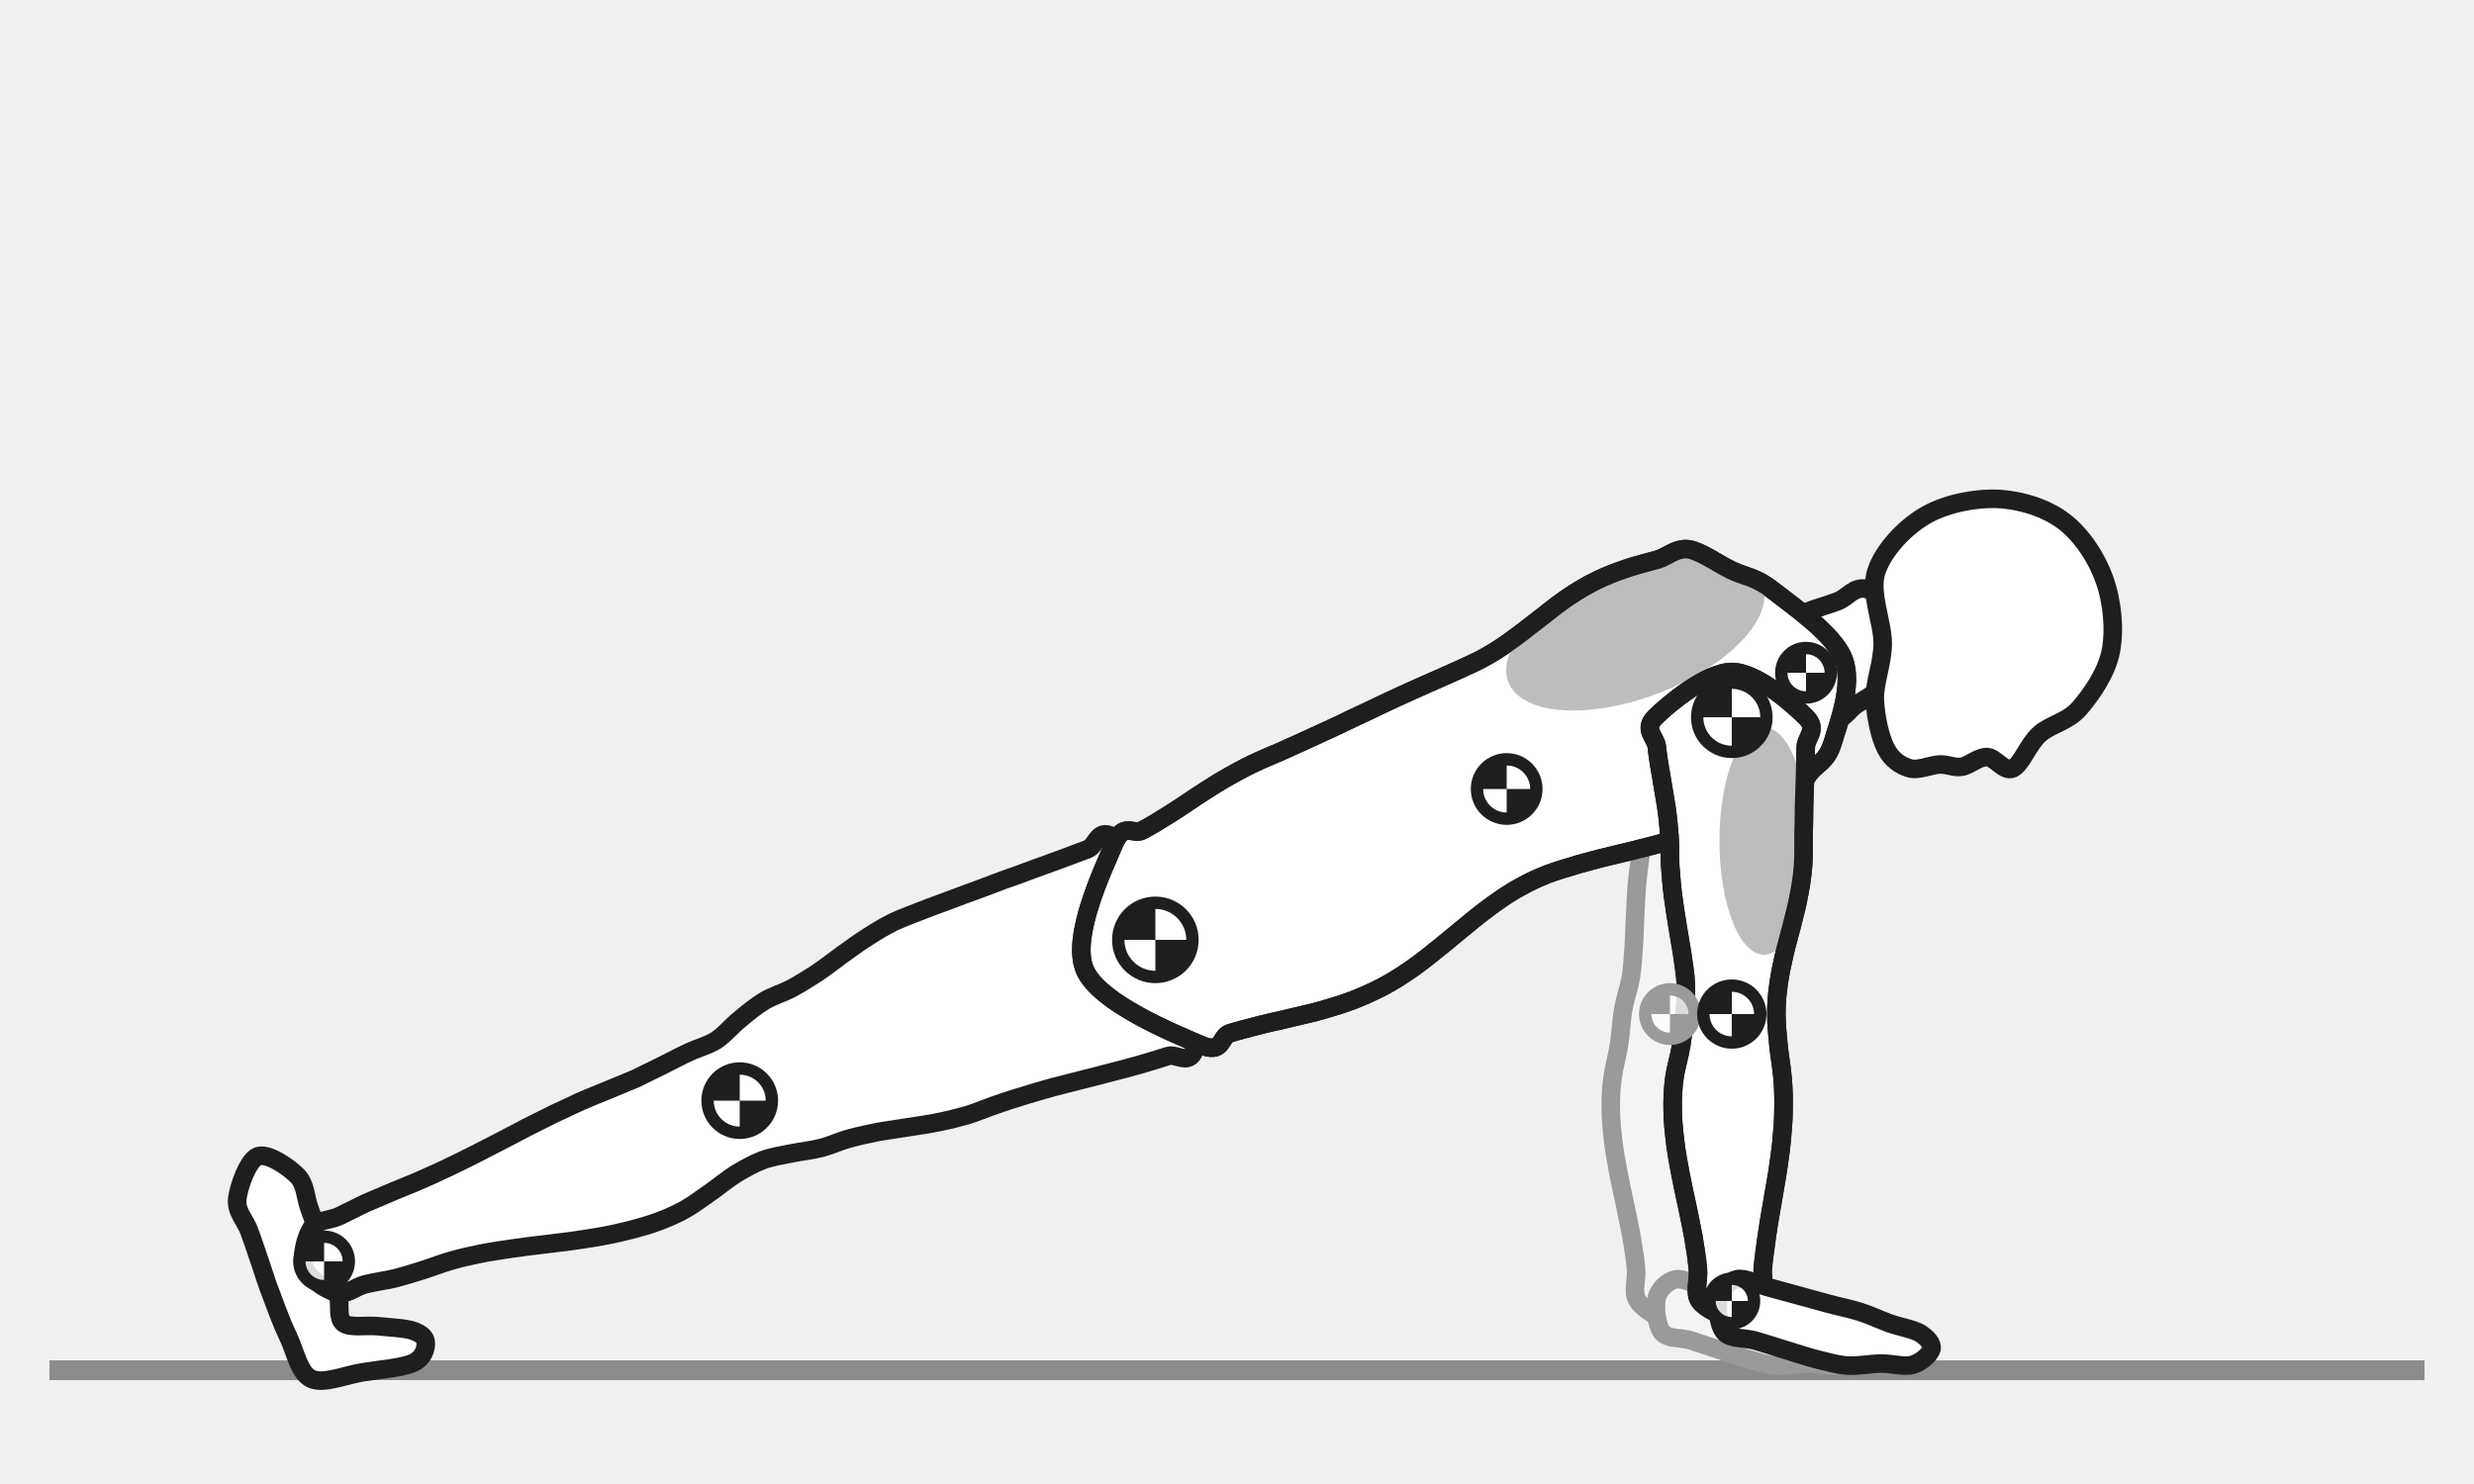
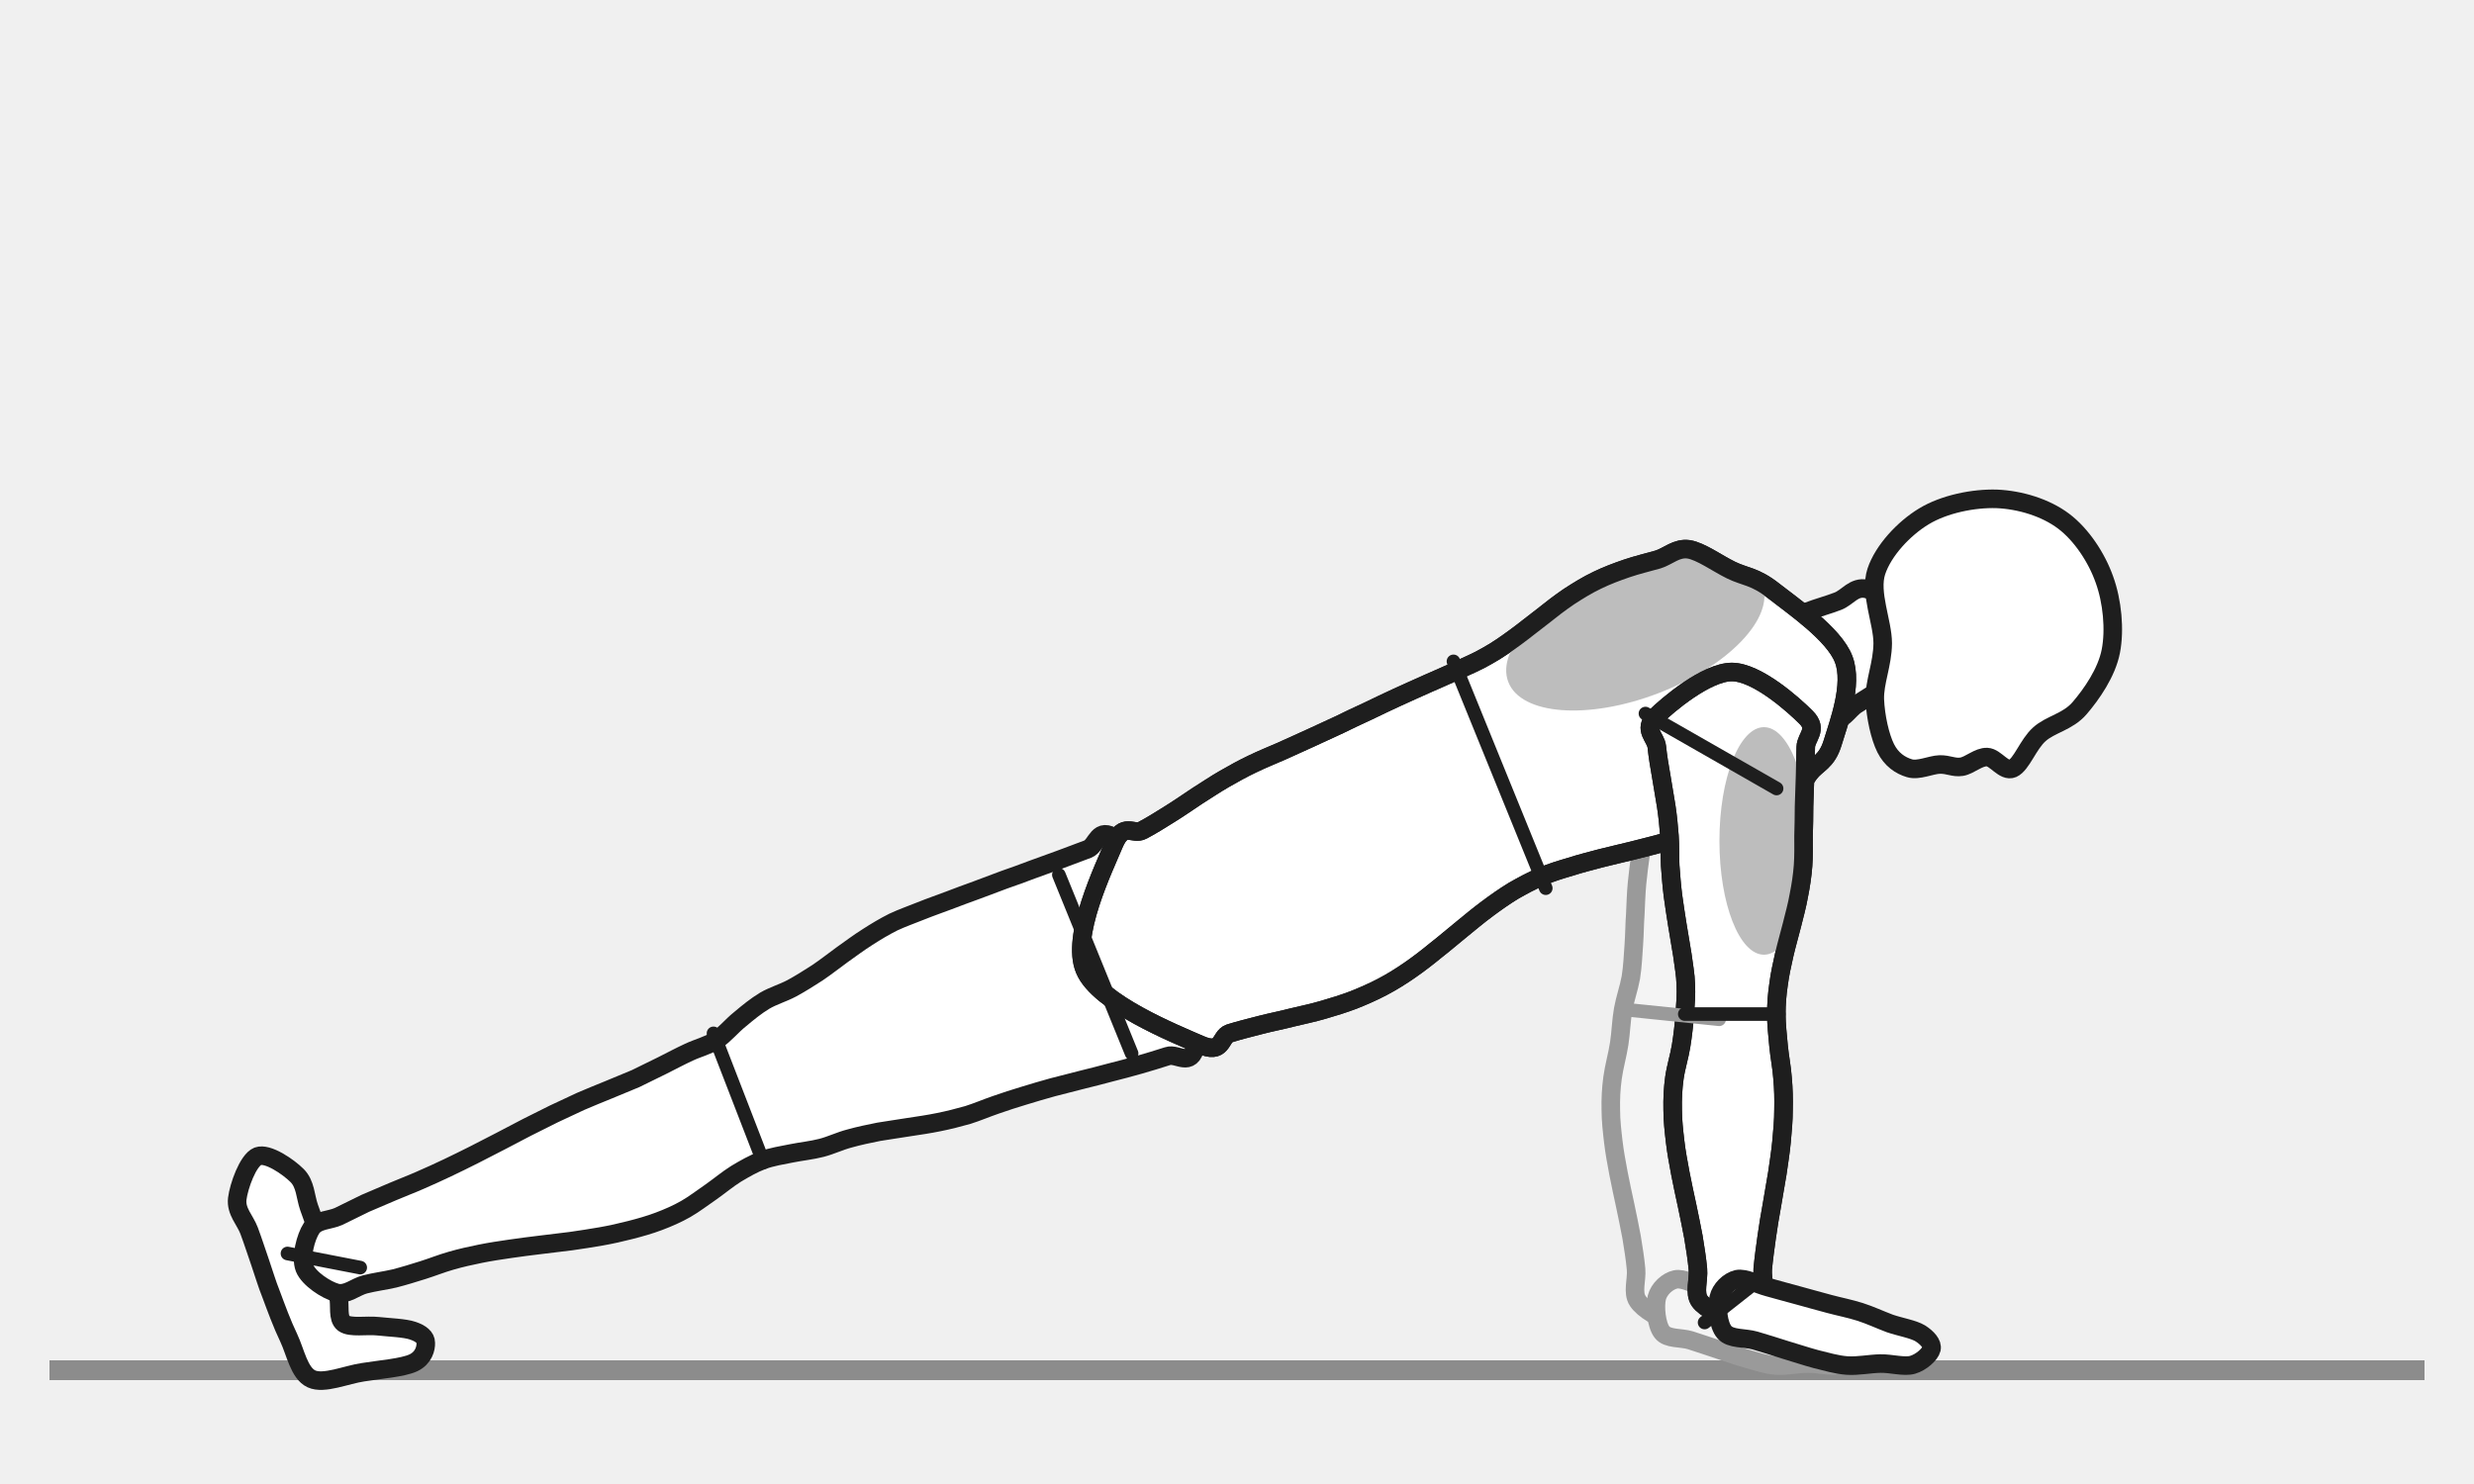
<svg xmlns="http://www.w3.org/2000/svg" viewBox="0 0 100 60" role="img" aria-label="腕立て伏せ 上の姿勢">
  <defs>
    <clipPath id="pu1c1">
      <path d="M74.07 30.05 C73.83 30.81 73.45 30.86 73.14 31.26 C72.83 31.67 72.58 32.21 72.22 32.48 C71.86 32.75 71.39 32.75 70.98 32.88 C70.56 33.01 70.14 33.11 69.73 33.24 C69.31 33.38 68.91 33.54 68.50 33.68 C68.09 33.82 67.67 33.95 67.26 34.06 C66.84 34.18 66.41 34.28 65.99 34.39 C65.56 34.50 65.13 34.59 64.71 34.70 C64.30 34.81 63.89 34.91 63.49 35.04 C63.08 35.16 62.68 35.28 62.29 35.45 C61.90 35.61 61.54 35.81 61.17 36.02 C60.81 36.24 60.47 36.48 60.12 36.74 C59.77 37.00 59.42 37.29 59.08 37.57 C58.73 37.85 58.39 38.15 58.04 38.42 C57.70 38.70 57.35 38.97 56.99 39.22 C56.63 39.47 56.26 39.70 55.88 39.90 C55.50 40.10 55.11 40.27 54.71 40.43 C54.31 40.58 53.90 40.71 53.48 40.83 C53.07 40.95 52.64 41.04 52.22 41.14 C51.80 41.25 51.37 41.33 50.95 41.44 C50.53 41.55 50.11 41.65 49.70 41.78 C49.29 41.92 49.46 42.66 48.49 42.23 C47.51 41.80 44.42 40.56 43.85 39.21 C43.27 37.87 44.63 35.08 45.02 34.14 C45.41 33.20 45.80 33.78 46.18 33.57 C46.56 33.37 46.92 33.14 47.29 32.91 C47.66 32.68 48.02 32.43 48.38 32.19 C48.75 31.96 49.11 31.71 49.48 31.50 C49.86 31.28 50.24 31.07 50.62 30.89 C51.01 30.70 51.41 30.54 51.80 30.37 C52.19 30.19 52.58 30.02 52.97 29.84 C53.36 29.66 53.75 29.48 54.14 29.30 C54.52 29.11 54.91 28.93 55.30 28.75 C55.69 28.56 56.07 28.38 56.46 28.20 C56.86 28.02 57.27 27.83 57.68 27.65 C58.08 27.47 58.49 27.30 58.90 27.11 C59.30 26.92 59.72 26.75 60.11 26.52 C60.51 26.30 60.89 26.03 61.26 25.76 C61.63 25.49 61.98 25.20 62.34 24.93 C62.69 24.65 63.05 24.37 63.42 24.12 C63.79 23.88 64.16 23.65 64.56 23.46 C64.95 23.27 65.35 23.12 65.76 22.98 C66.17 22.84 66.60 22.74 67.02 22.62 C67.43 22.49 67.76 22.14 68.26 22.21 C68.75 22.29 69.40 22.77 69.97 23.05 C70.54 23.33 70.93 23.29 71.69 23.89 C72.45 24.49 74.13 25.63 74.52 26.65 C74.92 27.68 74.30 29.28 74.07 30.05Z" />
    </clipPath>
    <clipPath id="pu1c2">
      <path d="M73.00 29.00 C73.50 29.50 73.00 29.80 72.99 30.20 C72.98 30.60 72.97 31.00 72.96 31.40 C72.95 31.80 72.93 32.20 72.92 32.60 C72.92 33.00 72.91 33.40 72.90 33.80 C72.90 34.20 72.91 34.60 72.88 35.00 C72.85 35.40 72.79 35.80 72.71 36.20 C72.64 36.60 72.53 37.00 72.43 37.40 C72.33 37.80 72.21 38.20 72.12 38.60 C72.03 39.00 71.94 39.40 71.89 39.80 C71.83 40.20 71.80 40.59 71.80 41.00 C71.80 41.41 71.85 41.86 71.89 42.29 C71.93 42.72 72.02 43.15 72.05 43.58 C72.09 44.01 72.10 44.44 72.09 44.87 C72.09 45.30 72.05 45.73 72.01 46.16 C71.97 46.59 71.90 47.01 71.84 47.44 C71.77 47.87 71.69 48.30 71.62 48.73 C71.54 49.16 71.47 49.59 71.41 50.02 C71.35 50.45 71.29 50.88 71.25 51.31 C71.22 51.74 71.41 52.28 71.20 52.60 C70.99 52.92 70.42 53.23 70.00 53.23 C69.58 53.23 68.93 52.92 68.70 52.60 C68.47 52.28 68.67 51.74 68.63 51.31 C68.59 50.88 68.52 50.45 68.45 50.02 C68.37 49.59 68.28 49.16 68.19 48.73 C68.10 48.30 68.00 47.87 67.92 47.44 C67.84 47.01 67.76 46.59 67.71 46.16 C67.66 45.73 67.61 45.30 67.61 44.87 C67.60 44.44 67.62 44.01 67.68 43.58 C67.74 43.15 67.88 42.72 67.95 42.29 C68.02 41.86 68.07 41.41 68.10 41.00 C68.13 40.59 68.16 40.20 68.14 39.80 C68.13 39.40 68.05 39.00 68.00 38.60 C67.94 38.20 67.86 37.80 67.80 37.40 C67.74 37.00 67.67 36.60 67.62 36.20 C67.57 35.80 67.54 35.40 67.51 35.00 C67.49 34.60 67.51 34.20 67.48 33.80 C67.45 33.40 67.41 33.00 67.35 32.60 C67.29 32.20 67.21 31.80 67.15 31.40 C67.08 31.00 67.01 30.60 66.97 30.20 C66.93 29.80 66.40 29.50 66.90 29.00 C67.40 28.50 68.98 27.17 70.00 27.17 C71.02 27.17 72.50 28.50 73.00 29.00Z" />
    </clipPath>
  </defs>
  <line x1="2" y1="55.4" x2="98" y2="55.4" stroke="#8C8C8C" stroke-width="0.8" />
  <path d="M72.94 29.61 C73.32 30.21 72.77 30.41 72.68 30.81 C72.59 31.21 72.49 31.61 72.40 32.00 C72.30 32.40 72.21 32.80 72.11 33.20 C72.02 33.59 71.93 33.99 71.84 34.39 C71.75 34.79 71.68 35.19 71.57 35.59 C71.45 35.98 71.31 36.37 71.15 36.75 C71.00 37.14 70.81 37.52 70.63 37.90 C70.45 38.28 70.25 38.67 70.08 39.03 C69.91 39.40 69.75 39.73 69.62 40.09 C69.48 40.44 69.33 40.80 69.29 41.18 C69.25 41.56 69.34 41.98 69.39 42.38 C69.43 42.78 69.52 43.16 69.55 43.58 C69.59 43.99 69.60 44.44 69.59 44.87 C69.59 45.30 69.55 45.73 69.51 46.16 C69.47 46.59 69.40 47.01 69.34 47.44 C69.27 47.87 69.19 48.30 69.12 48.73 C69.04 49.16 68.97 49.59 68.91 50.02 C68.85 50.45 68.79 50.88 68.75 51.31 C68.72 51.74 68.91 52.26 68.70 52.60 C68.49 52.94 67.92 53.35 67.50 53.35 C67.08 53.35 66.43 52.94 66.20 52.60 C65.97 52.26 66.17 51.74 66.13 51.31 C66.09 50.88 66.02 50.45 65.95 50.02 C65.87 49.59 65.78 49.16 65.69 48.73 C65.60 48.30 65.50 47.87 65.42 47.44 C65.34 47.01 65.26 46.59 65.21 46.16 C65.16 45.73 65.11 45.30 65.11 44.87 C65.10 44.44 65.12 44.02 65.18 43.58 C65.24 43.13 65.38 42.65 65.45 42.19 C65.52 41.73 65.53 41.25 65.61 40.81 C65.69 40.37 65.84 39.96 65.92 39.52 C65.99 39.08 66.01 38.62 66.04 38.19 C66.07 37.76 66.07 37.36 66.10 36.95 C66.12 36.54 66.13 36.12 66.17 35.71 C66.21 35.31 66.26 34.90 66.32 34.49 C66.38 34.09 66.48 33.69 66.53 33.29 C66.59 32.88 66.63 32.47 66.66 32.06 C66.68 31.65 66.69 31.23 66.71 30.82 C66.73 30.41 66.74 29.99 66.78 29.58 C66.83 29.17 66.37 28.76 66.97 28.37 C67.56 27.97 69.38 27.00 70.37 27.21 C71.37 27.42 72.55 29.01 72.94 29.61Z" fill="#F4F4F4" stroke="#9A9A9A" stroke-width="0.75" stroke-linejoin="round" />
  <path d="M67.72 51.73 C68.04 51.66 68.50 51.94 68.89 52.05 C69.27 52.16 69.66 52.27 70.04 52.39 C70.43 52.50 70.81 52.61 71.20 52.72 C71.59 52.83 71.98 52.91 72.36 53.04 C72.74 53.18 73.11 53.36 73.49 53.51 C73.86 53.65 74.36 53.74 74.62 53.92 C74.89 54.09 75.12 54.34 75.07 54.55 C75.01 54.76 74.63 55.08 74.30 55.17 C73.97 55.27 73.49 55.12 73.07 55.13 C72.65 55.13 72.21 55.24 71.80 55.21 C71.40 55.18 71.02 55.05 70.63 54.94 C70.24 54.83 69.86 54.70 69.48 54.57 C69.10 54.45 68.72 54.31 68.33 54.19 C67.95 54.07 67.40 54.15 67.18 53.86 C66.95 53.57 66.88 52.82 66.97 52.46 C67.06 52.11 67.40 51.80 67.72 51.73Z" fill="#F4F4F4" stroke="#9A9A9A" stroke-width="0.75" stroke-linejoin="round" />
  <path d="M77.21 27.18 C77.00 27.65 76.48 27.59 76.12 27.81 C75.76 28.02 75.41 28.26 75.05 28.48 C74.69 28.70 74.50 29.21 73.96 29.11 C73.42 29.00 72.16 28.51 71.82 27.86 C71.48 27.21 71.71 25.73 71.92 25.21 C72.13 24.69 72.68 24.87 73.08 24.72 C73.47 24.57 73.89 24.46 74.28 24.31 C74.68 24.16 74.93 23.70 75.44 23.81 C75.95 23.92 77.04 24.41 77.33 24.97 C77.63 25.53 77.41 26.71 77.21 27.18Z" fill="#FFFFFF" stroke="#1E1E1E" stroke-width="0.75" stroke-linejoin="round" />
  <path d="M77.76 20.88 C78.58 20.38 79.77 20.14 80.71 20.17 C81.65 20.21 82.68 20.52 83.41 21.07 C84.13 21.61 84.75 22.55 85.06 23.43 C85.38 24.31 85.49 25.46 85.32 26.33 C85.15 27.20 84.54 28.07 84.06 28.63 C83.58 29.19 82.88 29.28 82.43 29.69 C81.98 30.09 81.71 30.91 81.35 31.07 C81.00 31.22 80.66 30.62 80.32 30.61 C79.98 30.59 79.61 30.95 79.29 31.00 C78.97 31.05 78.76 30.90 78.40 30.91 C78.05 30.92 77.54 31.17 77.18 31.06 C76.81 30.95 76.45 30.71 76.22 30.25 C75.99 29.79 75.81 28.98 75.78 28.28 C75.76 27.57 76.09 26.87 76.10 26.01 C76.10 25.15 75.56 23.97 75.84 23.11 C76.12 22.26 76.95 21.37 77.76 20.88Z" fill="#FFFFFF" stroke="#1E1E1E" stroke-width="0.75" stroke-linejoin="round" />
  <path d="M12.01 47.53 C12.35 47.87 12.34 48.38 12.49 48.81 C12.65 49.25 12.80 49.68 12.95 50.11 C13.09 50.55 13.27 51.03 13.39 51.42 C13.51 51.80 13.59 52.09 13.68 52.44 C13.76 52.78 13.63 53.30 13.89 53.50 C14.16 53.70 14.81 53.57 15.27 53.62 C15.73 53.67 16.36 53.69 16.68 53.80 C17.01 53.91 17.21 54.07 17.21 54.29 C17.22 54.51 17.13 54.90 16.71 55.10 C16.28 55.30 15.36 55.37 14.68 55.48 C13.99 55.58 13.09 55.98 12.59 55.75 C12.09 55.52 11.94 54.66 11.67 54.09 C11.40 53.53 11.16 52.87 10.97 52.36 C10.77 51.86 10.67 51.49 10.52 51.06 C10.37 50.63 10.23 50.19 10.07 49.76 C9.91 49.33 9.53 48.98 9.59 48.47 C9.65 47.97 10.02 46.91 10.42 46.75 C10.82 46.60 11.66 47.18 12.01 47.53Z" fill="#FFFFFF" stroke="#1E1E1E" stroke-width="0.75" stroke-linejoin="round" />
  <path d="M48.33 42.29 C48.14 43.18 47.58 42.57 47.20 42.70 C46.82 42.82 46.44 42.94 46.05 43.05 C45.67 43.16 45.28 43.26 44.89 43.36 C44.50 43.47 44.11 43.56 43.72 43.66 C43.33 43.76 42.93 43.86 42.55 43.96 C42.16 44.07 41.77 44.18 41.39 44.30 C41.01 44.41 40.63 44.54 40.25 44.67 C39.87 44.80 39.50 44.96 39.12 45.08 C38.73 45.19 38.34 45.29 37.94 45.37 C37.55 45.45 37.14 45.51 36.74 45.57 C36.33 45.64 35.92 45.69 35.52 45.76 C35.12 45.84 34.73 45.92 34.34 46.03 C33.95 46.13 33.59 46.31 33.20 46.41 C32.81 46.51 32.40 46.55 32.00 46.63 C31.60 46.71 31.20 46.77 30.82 46.91 C30.45 47.05 30.10 47.25 29.75 47.46 C29.40 47.68 29.08 47.95 28.74 48.19 C28.40 48.42 28.07 48.68 27.72 48.88 C27.37 49.08 27.00 49.24 26.63 49.38 C26.26 49.52 25.87 49.63 25.48 49.73 C25.09 49.83 24.69 49.92 24.29 49.99 C23.89 50.06 23.49 50.12 23.08 50.18 C22.67 50.23 22.26 50.28 21.85 50.33 C21.44 50.38 21.03 50.43 20.63 50.49 C20.22 50.55 19.81 50.61 19.42 50.69 C19.02 50.77 18.62 50.86 18.24 50.97 C17.85 51.08 17.48 51.23 17.10 51.35 C16.72 51.47 16.33 51.59 15.94 51.69 C15.55 51.78 15.14 51.83 14.75 51.93 C14.36 52.03 14.00 52.38 13.60 52.27 C13.19 52.16 12.48 51.70 12.31 51.27 C12.14 50.83 12.36 50.01 12.59 49.66 C12.82 49.31 13.32 49.35 13.69 49.18 C14.05 49.01 14.41 48.82 14.77 48.65 C15.14 48.49 15.51 48.33 15.87 48.18 C16.24 48.02 16.62 47.88 16.98 47.72 C17.35 47.56 17.72 47.39 18.08 47.22 C18.44 47.05 18.80 46.87 19.16 46.69 C19.52 46.51 19.87 46.32 20.23 46.14 C20.59 45.95 20.95 45.76 21.30 45.58 C21.66 45.40 22.02 45.22 22.38 45.04 C22.74 44.87 23.11 44.70 23.47 44.53 C23.84 44.37 24.21 44.22 24.58 44.07 C24.95 43.91 25.32 43.77 25.69 43.61 C26.05 43.44 26.41 43.25 26.77 43.08 C27.13 42.90 27.48 42.71 27.85 42.54 C28.21 42.37 28.60 42.28 28.95 42.06 C29.29 41.84 29.58 41.47 29.91 41.21 C30.23 40.94 30.56 40.67 30.91 40.46 C31.25 40.26 31.64 40.15 32.00 39.96 C32.35 39.77 32.70 39.55 33.04 39.33 C33.38 39.10 33.71 38.84 34.04 38.60 C34.38 38.36 34.71 38.11 35.06 37.89 C35.40 37.67 35.75 37.46 36.11 37.28 C36.47 37.11 36.85 36.98 37.22 36.83 C37.59 36.68 37.97 36.55 38.34 36.41 C38.72 36.26 39.09 36.13 39.47 35.99 C39.84 35.85 40.22 35.71 40.59 35.57 C40.97 35.44 41.35 35.30 41.72 35.16 C42.10 35.02 42.47 34.89 42.85 34.75 C43.22 34.61 43.60 34.47 43.97 34.33 C44.35 34.18 44.36 33.39 45.09 33.90 C45.82 34.40 47.82 35.95 48.36 37.35 C48.90 38.75 48.53 41.40 48.33 42.29Z" fill="#FFFFFF" stroke="#1E1E1E" stroke-width="0.75" stroke-linejoin="round" />
  <path d="M74.07 30.05 C73.83 30.81 73.45 30.86 73.14 31.26 C72.83 31.67 72.58 32.21 72.22 32.48 C71.86 32.75 71.39 32.75 70.98 32.88 C70.56 33.01 70.14 33.11 69.73 33.24 C69.31 33.38 68.91 33.54 68.50 33.68 C68.09 33.82 67.67 33.95 67.26 34.06 C66.84 34.18 66.41 34.28 65.99 34.39 C65.56 34.50 65.13 34.59 64.71 34.70 C64.30 34.81 63.89 34.91 63.49 35.04 C63.08 35.16 62.68 35.28 62.29 35.45 C61.90 35.61 61.54 35.81 61.17 36.02 C60.81 36.24 60.47 36.48 60.12 36.74 C59.77 37.00 59.42 37.29 59.08 37.57 C58.73 37.85 58.39 38.15 58.04 38.42 C57.70 38.70 57.35 38.97 56.99 39.22 C56.63 39.47 56.26 39.70 55.88 39.90 C55.50 40.10 55.11 40.27 54.71 40.43 C54.31 40.58 53.90 40.71 53.48 40.83 C53.07 40.95 52.64 41.04 52.22 41.14 C51.80 41.25 51.37 41.33 50.95 41.44 C50.53 41.55 50.11 41.65 49.70 41.78 C49.29 41.92 49.46 42.66 48.49 42.23 C47.51 41.80 44.42 40.56 43.85 39.21 C43.27 37.87 44.63 35.08 45.02 34.14 C45.41 33.20 45.80 33.78 46.18 33.57 C46.56 33.37 46.92 33.14 47.29 32.91 C47.66 32.68 48.02 32.43 48.38 32.19 C48.75 31.96 49.11 31.71 49.48 31.50 C49.86 31.28 50.24 31.07 50.62 30.89 C51.01 30.70 51.41 30.54 51.80 30.37 C52.19 30.19 52.58 30.02 52.97 29.84 C53.36 29.66 53.75 29.48 54.14 29.30 C54.52 29.11 54.91 28.93 55.30 28.75 C55.69 28.56 56.07 28.38 56.46 28.20 C56.86 28.02 57.27 27.83 57.68 27.65 C58.08 27.47 58.49 27.30 58.90 27.11 C59.30 26.92 59.72 26.75 60.11 26.52 C60.51 26.30 60.89 26.03 61.26 25.76 C61.63 25.49 61.98 25.20 62.34 24.93 C62.69 24.65 63.05 24.37 63.42 24.12 C63.79 23.88 64.16 23.65 64.56 23.46 C64.95 23.27 65.35 23.12 65.76 22.98 C66.17 22.84 66.60 22.74 67.02 22.62 C67.43 22.49 67.76 22.14 68.26 22.21 C68.75 22.29 69.40 22.77 69.97 23.05 C70.54 23.33 70.93 23.29 71.69 23.89 C72.45 24.49 74.13 25.63 74.52 26.65 C74.92 27.68 74.30 29.28 74.07 30.05Z" fill="#FFFFFF" stroke="#1E1E1E" stroke-width="0.75" stroke-linejoin="round" />
  <g clip-path="url(#pu1c1)">
    <ellipse cx="66.1" cy="25.6" rx="5.5" ry="2.6" transform="rotate(159 66.1 25.6)" fill="#BDBDBD" />
  </g>
  <path d="M74.07 30.05 C73.83 30.81 73.45 30.86 73.14 31.26 C72.83 31.67 72.58 32.21 72.22 32.48 C71.86 32.75 71.39 32.75 70.98 32.88 C70.56 33.01 70.14 33.11 69.73 33.24 C69.31 33.38 68.91 33.54 68.50 33.68 C68.09 33.82 67.67 33.95 67.26 34.06 C66.84 34.18 66.41 34.28 65.99 34.39 C65.56 34.50 65.13 34.59 64.71 34.70 C64.30 34.81 63.89 34.91 63.49 35.04 C63.08 35.16 62.68 35.28 62.29 35.45 C61.90 35.61 61.54 35.81 61.17 36.02 C60.81 36.24 60.47 36.48 60.12 36.74 C59.77 37.00 59.42 37.29 59.08 37.57 C58.73 37.85 58.39 38.15 58.04 38.42 C57.70 38.70 57.35 38.97 56.99 39.22 C56.63 39.47 56.26 39.70 55.88 39.90 C55.50 40.10 55.11 40.27 54.71 40.43 C54.31 40.58 53.90 40.71 53.48 40.83 C53.07 40.95 52.64 41.04 52.22 41.14 C51.80 41.25 51.37 41.33 50.95 41.44 C50.53 41.55 50.11 41.65 49.70 41.78 C49.29 41.92 49.46 42.66 48.49 42.23 C47.51 41.80 44.42 40.56 43.85 39.21 C43.27 37.87 44.63 35.08 45.02 34.14 C45.41 33.20 45.80 33.78 46.18 33.57 C46.56 33.37 46.92 33.14 47.29 32.91 C47.66 32.68 48.02 32.43 48.38 32.19 C48.75 31.96 49.11 31.71 49.48 31.50 C49.86 31.28 50.24 31.07 50.62 30.89 C51.01 30.70 51.41 30.54 51.80 30.37 C52.19 30.19 52.58 30.02 52.97 29.84 C53.36 29.66 53.75 29.48 54.14 29.30 C54.52 29.11 54.91 28.93 55.30 28.75 C55.69 28.56 56.07 28.38 56.46 28.20 C56.86 28.02 57.27 27.83 57.68 27.65 C58.08 27.47 58.49 27.30 58.90 27.11 C59.30 26.92 59.72 26.75 60.11 26.52 C60.51 26.30 60.89 26.03 61.26 25.76 C61.63 25.49 61.98 25.20 62.34 24.93 C62.69 24.65 63.05 24.37 63.42 24.12 C63.79 23.88 64.16 23.65 64.56 23.46 C64.95 23.27 65.35 23.12 65.76 22.98 C66.17 22.84 66.60 22.74 67.02 22.62 C67.43 22.49 67.76 22.14 68.26 22.21 C68.75 22.29 69.40 22.77 69.97 23.05 C70.54 23.33 70.93 23.29 71.69 23.89 C72.45 24.49 74.13 25.63 74.52 26.65 C74.92 27.68 74.30 29.28 74.07 30.05Z" fill="none" stroke="#1E1E1E" stroke-width="0.75" />
  <path d="M73.00 29.00 C73.50 29.50 73.00 29.80 72.99 30.20 C72.98 30.60 72.97 31.00 72.96 31.40 C72.95 31.80 72.93 32.20 72.92 32.60 C72.92 33.00 72.91 33.40 72.90 33.80 C72.90 34.20 72.91 34.60 72.88 35.00 C72.85 35.40 72.79 35.80 72.71 36.20 C72.64 36.60 72.53 37.00 72.43 37.40 C72.33 37.80 72.21 38.20 72.12 38.60 C72.03 39.00 71.94 39.40 71.89 39.80 C71.83 40.20 71.80 40.59 71.80 41.00 C71.80 41.41 71.85 41.86 71.89 42.29 C71.93 42.72 72.02 43.15 72.05 43.58 C72.09 44.01 72.10 44.44 72.09 44.87 C72.09 45.30 72.05 45.73 72.01 46.16 C71.97 46.59 71.90 47.01 71.84 47.44 C71.77 47.87 71.69 48.30 71.62 48.73 C71.54 49.16 71.47 49.59 71.41 50.02 C71.35 50.45 71.29 50.88 71.25 51.31 C71.22 51.74 71.41 52.28 71.20 52.60 C70.99 52.92 70.42 53.23 70.00 53.23 C69.58 53.23 68.93 52.92 68.70 52.60 C68.47 52.28 68.67 51.74 68.63 51.31 C68.59 50.88 68.52 50.45 68.45 50.02 C68.37 49.59 68.28 49.16 68.19 48.73 C68.10 48.30 68.00 47.87 67.92 47.44 C67.84 47.01 67.76 46.59 67.71 46.16 C67.66 45.73 67.61 45.30 67.61 44.87 C67.60 44.44 67.62 44.01 67.68 43.58 C67.74 43.15 67.88 42.72 67.95 42.29 C68.02 41.86 68.07 41.41 68.10 41.00 C68.13 40.59 68.16 40.20 68.14 39.80 C68.13 39.40 68.05 39.00 68.00 38.60 C67.94 38.20 67.86 37.80 67.80 37.40 C67.74 37.00 67.67 36.60 67.62 36.20 C67.57 35.80 67.54 35.40 67.51 35.00 C67.49 34.60 67.51 34.20 67.48 33.80 C67.45 33.40 67.41 33.00 67.35 32.60 C67.29 32.20 67.21 31.80 67.15 31.40 C67.08 31.00 67.01 30.60 66.97 30.20 C66.93 29.80 66.40 29.50 66.90 29.00 C67.40 28.50 68.98 27.17 70.00 27.17 C71.02 27.17 72.50 28.50 73.00 29.00Z" fill="#FFFFFF" stroke="#1E1E1E" stroke-width="0.75" stroke-linejoin="round" />
  <g clip-path="url(#pu1c2)">
    <ellipse cx="71.3" cy="34.0" rx="4.6" ry="1.8" transform="rotate(90 71.3 34.0)" fill="#BDBDBD" />
  </g>
  <path d="M73.00 29.00 C73.50 29.50 73.00 29.80 72.99 30.20 C72.98 30.60 72.97 31.00 72.96 31.40 C72.95 31.80 72.93 32.20 72.92 32.60 C72.92 33.00 72.91 33.40 72.90 33.80 C72.90 34.20 72.91 34.60 72.88 35.00 C72.85 35.40 72.79 35.80 72.71 36.20 C72.64 36.60 72.53 37.00 72.43 37.40 C72.33 37.80 72.21 38.20 72.12 38.60 C72.03 39.00 71.94 39.40 71.89 39.80 C71.83 40.20 71.80 40.59 71.80 41.00 C71.80 41.41 71.85 41.86 71.89 42.29 C71.93 42.72 72.02 43.15 72.05 43.58 C72.09 44.01 72.10 44.44 72.09 44.87 C72.09 45.30 72.05 45.73 72.01 46.16 C71.97 46.59 71.90 47.01 71.84 47.44 C71.77 47.87 71.69 48.30 71.62 48.73 C71.54 49.16 71.47 49.59 71.41 50.02 C71.35 50.45 71.29 50.88 71.25 51.31 C71.22 51.74 71.41 52.28 71.20 52.60 C70.99 52.92 70.42 53.23 70.00 53.23 C69.58 53.23 68.93 52.92 68.70 52.60 C68.47 52.28 68.67 51.74 68.63 51.31 C68.59 50.88 68.52 50.45 68.45 50.02 C68.37 49.59 68.28 49.16 68.19 48.73 C68.10 48.30 68.00 47.87 67.92 47.44 C67.84 47.01 67.76 46.59 67.71 46.16 C67.66 45.73 67.61 45.30 67.61 44.87 C67.60 44.44 67.62 44.01 67.68 43.58 C67.74 43.15 67.88 42.72 67.95 42.29 C68.02 41.86 68.07 41.41 68.10 41.00 C68.13 40.59 68.16 40.20 68.14 39.80 C68.13 39.40 68.05 39.00 68.00 38.60 C67.94 38.20 67.86 37.80 67.80 37.40 C67.74 37.00 67.67 36.60 67.62 36.20 C67.57 35.80 67.54 35.40 67.51 35.00 C67.49 34.60 67.51 34.20 67.48 33.80 C67.45 33.40 67.41 33.00 67.35 32.60 C67.29 32.20 67.21 31.80 67.15 31.40 C67.08 31.00 67.01 30.60 66.97 30.20 C66.93 29.80 66.40 29.50 66.90 29.00 C67.40 28.50 68.98 27.17 70.00 27.17 C71.02 27.17 72.50 28.50 73.00 29.00Z" fill="none" stroke="#1E1E1E" stroke-width="0.75" />
  <path d="M70.21 51.72 C70.54 51.65 71.04 51.93 71.46 52.04 C71.87 52.15 72.28 52.27 72.70 52.38 C73.11 52.49 73.52 52.61 73.94 52.72 C74.35 52.83 74.77 52.91 75.18 53.04 C75.59 53.17 75.99 53.36 76.39 53.51 C76.80 53.65 77.34 53.74 77.62 53.91 C77.90 54.09 78.12 54.33 78.07 54.54 C78.02 54.75 77.66 55.08 77.31 55.18 C76.97 55.28 76.44 55.12 76.00 55.13 C75.56 55.14 75.09 55.24 74.66 55.21 C74.23 55.18 73.82 55.05 73.40 54.95 C72.99 54.84 72.58 54.70 72.17 54.58 C71.76 54.45 71.35 54.32 70.94 54.20 C70.53 54.08 69.94 54.15 69.70 53.86 C69.45 53.58 69.38 52.83 69.47 52.47 C69.55 52.12 69.88 51.80 70.21 51.72Z" fill="#FFFFFF" stroke="#1E1E1E" stroke-width="0.75" stroke-linejoin="round" />
-   <circle cx="67.5" cy="41.0" r="1.0" fill="#FFFFFF" fill-opacity="0.85" stroke="#9A9A9A" stroke-width="0.5" />
-   <path d="M67.5 41.0 L68.5 41.0 A1.0 1.0 0 0 1 67.5 42.0Z M67.5 41.0 L66.5 41.0 A1.0 1.0 0 0 1 67.5 40.0Z" fill="#9A9A9A" />
-   <circle cx="73.0" cy="27.2" r="1.0" fill="#FFFFFF" fill-opacity="0.85" stroke="#1E1E1E" stroke-width="0.5" />
-   <path d="M73.0 27.2 L74.0 27.2 A1.0 1.0 0 0 1 73.0 28.2Z M73.0 27.2 L72.0 27.2 A1.0 1.0 0 0 1 73.0 26.2Z" fill="#1E1E1E" />
-   <circle cx="60.9" cy="31.9" r="1.2" fill="#FFFFFF" fill-opacity="0.85" stroke="#1E1E1E" stroke-width="0.5" />
-   <path d="M60.9 31.9 L62.1 31.9 A1.2 1.2 0 0 1 60.9 33.1Z M60.9 31.9 L59.7 31.9 A1.2 1.2 0 0 1 60.9 30.7Z" fill="#1E1E1E" />
-   <circle cx="46.7" cy="38.0" r="1.5" fill="#FFFFFF" fill-opacity="0.85" stroke="#1E1E1E" stroke-width="0.5" />
-   <path d="M46.7 38.0 L48.2 38.0 A1.5 1.5 0 0 1 46.7 39.5Z M46.7 38.0 L45.2 38.0 A1.5 1.5 0 0 1 46.7 36.5Z" fill="#1E1E1E" />
-   <circle cx="29.9" cy="44.5" r="1.3" fill="#FFFFFF" fill-opacity="0.85" stroke="#1E1E1E" stroke-width="0.5" />
-   <path d="M29.9 44.5 L31.2 44.5 A1.3 1.3 0 0 1 29.9 45.8Z M29.9 44.5 L28.6 44.5 A1.3 1.3 0 0 1 29.9 43.2Z" fill="#1E1E1E" />
-   <circle cx="13.1" cy="51.0" r="1.0" fill="#FFFFFF" fill-opacity="0.85" stroke="#1E1E1E" stroke-width="0.5" />
-   <path d="M13.1 51.0 L14.1 51.0 A1.0 1.0 0 0 1 13.1 52.0Z M13.1 51.0 L12.1 51.0 A1.0 1.0 0 0 1 13.1 50.0Z" fill="#1E1E1E" />
-   <circle cx="70.0" cy="29.0" r="1.4" fill="#FFFFFF" fill-opacity="0.85" stroke="#1E1E1E" stroke-width="0.5" />
-   <path d="M70.0 29.0 L71.4 29.0 A1.4 1.4 0 0 1 70.0 30.4Z M70.0 29.0 L68.6 29.0 A1.4 1.4 0 0 1 70.0 27.6Z" fill="#1E1E1E" />
-   <circle cx="70.0" cy="41.0" r="1.15" fill="#FFFFFF" fill-opacity="0.85" stroke="#1E1E1E" stroke-width="0.5" />
-   <path d="M70.0 41.0 L71.2 41.0 A1.15 1.15 0 0 1 70.0 42.1Z M70.0 41.0 L68.8 41.0 A1.15 1.15 0 0 1 70.0 39.9Z" fill="#1E1E1E" />
-   <circle cx="70.0" cy="52.6" r="0.9" fill="#FFFFFF" fill-opacity="0.85" stroke="#1E1E1E" stroke-width="0.5" />
-   <path d="M70.0 52.6 L70.9 52.6 A0.9 0.9 0 0 1 70.0 53.5Z M70.0 52.6 L69.1 52.6 A0.9 0.9 0 0 1 70.0 51.7Z" fill="#1E1E1E" />
+   <line x1="69.49" y1="41.21" x2="65.61" y2="40.81" stroke="#9A9A9A" stroke-width="0.55" stroke-linecap="round" />
+   <line x1="62.48" y1="35.91" x2="58.75" y2="26.74" stroke="#1E1E1E" stroke-width="0.55" stroke-linecap="round" />
+   <line x1="45.74" y1="42.59" x2="42.80" y2="35.37" stroke="#1E1E1E" stroke-width="0.55" stroke-linecap="round" />
+   <line x1="30.86" y1="47.00" x2="28.84" y2="41.78" stroke="#1E1E1E" stroke-width="0.55" stroke-linecap="round" />
+   <line x1="14.56" y1="51.25" x2="11.62" y2="50.68" stroke="#1E1E1E" stroke-width="0.55" stroke-linecap="round" />
+   <line x1="71.81" y1="31.88" x2="66.51" y2="28.85" stroke="#1E1E1E" stroke-width="0.55" stroke-linecap="round" />
+   <line x1="71.90" y1="41.00" x2="68.10" y2="41.00" stroke="#1E1E1E" stroke-width="0.55" stroke-linecap="round" />
+   <line x1="71.02" y1="51.80" x2="68.90" y2="53.47" stroke="#1E1E1E" stroke-width="0.55" stroke-linecap="round" />
</svg>
